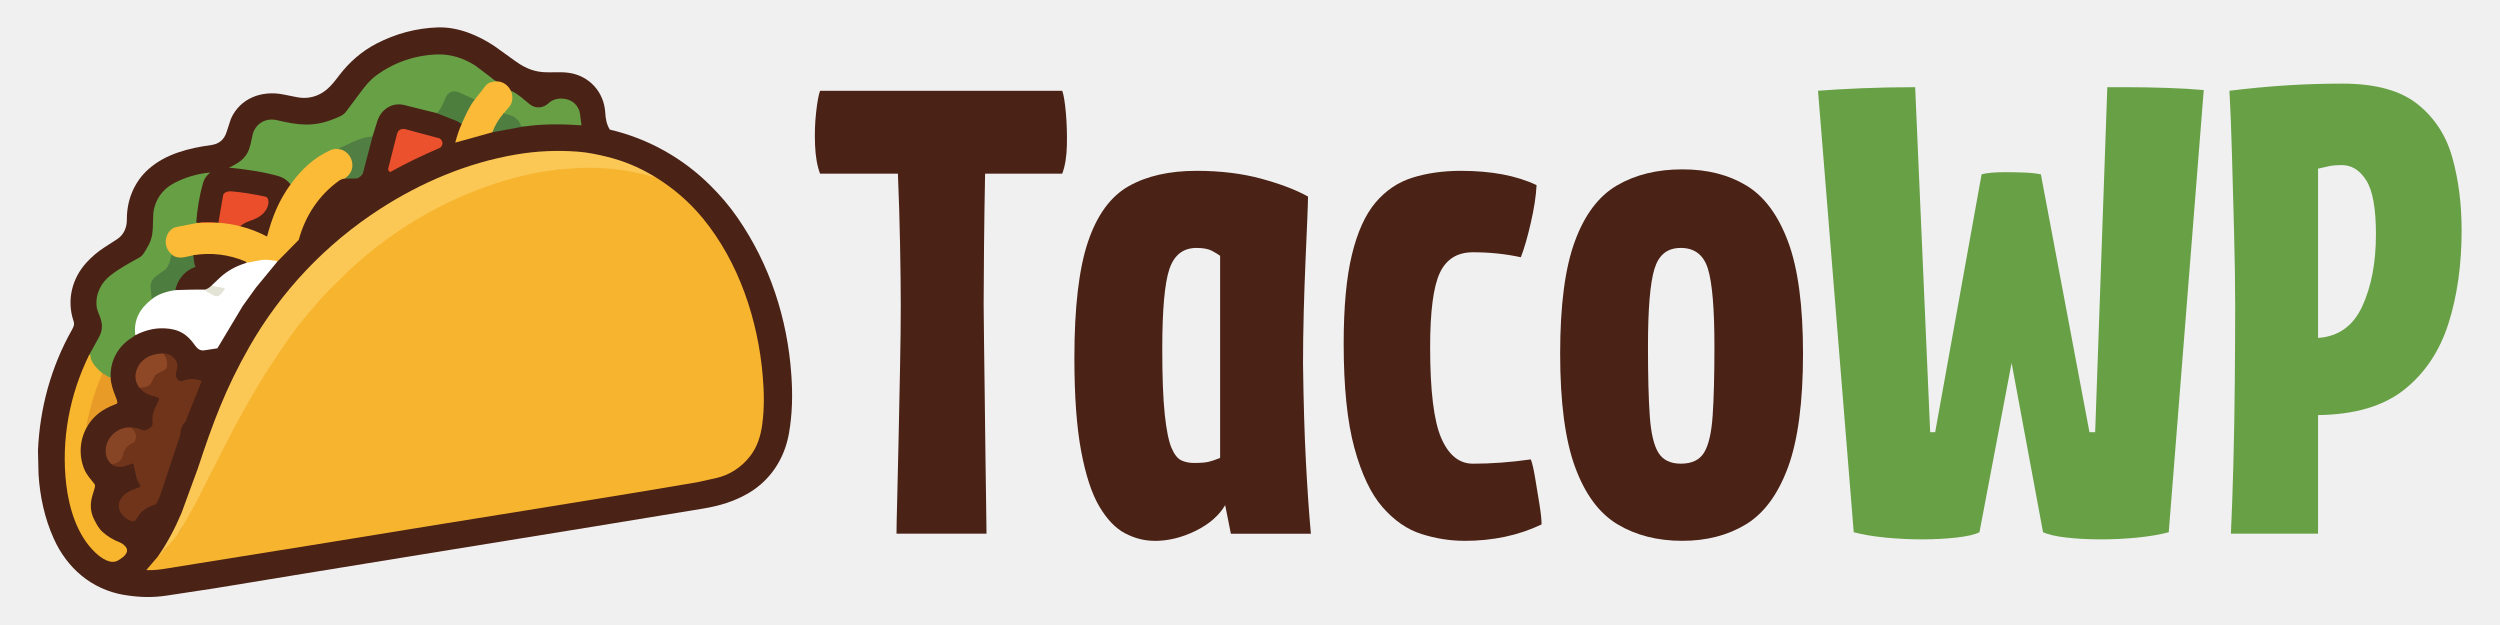
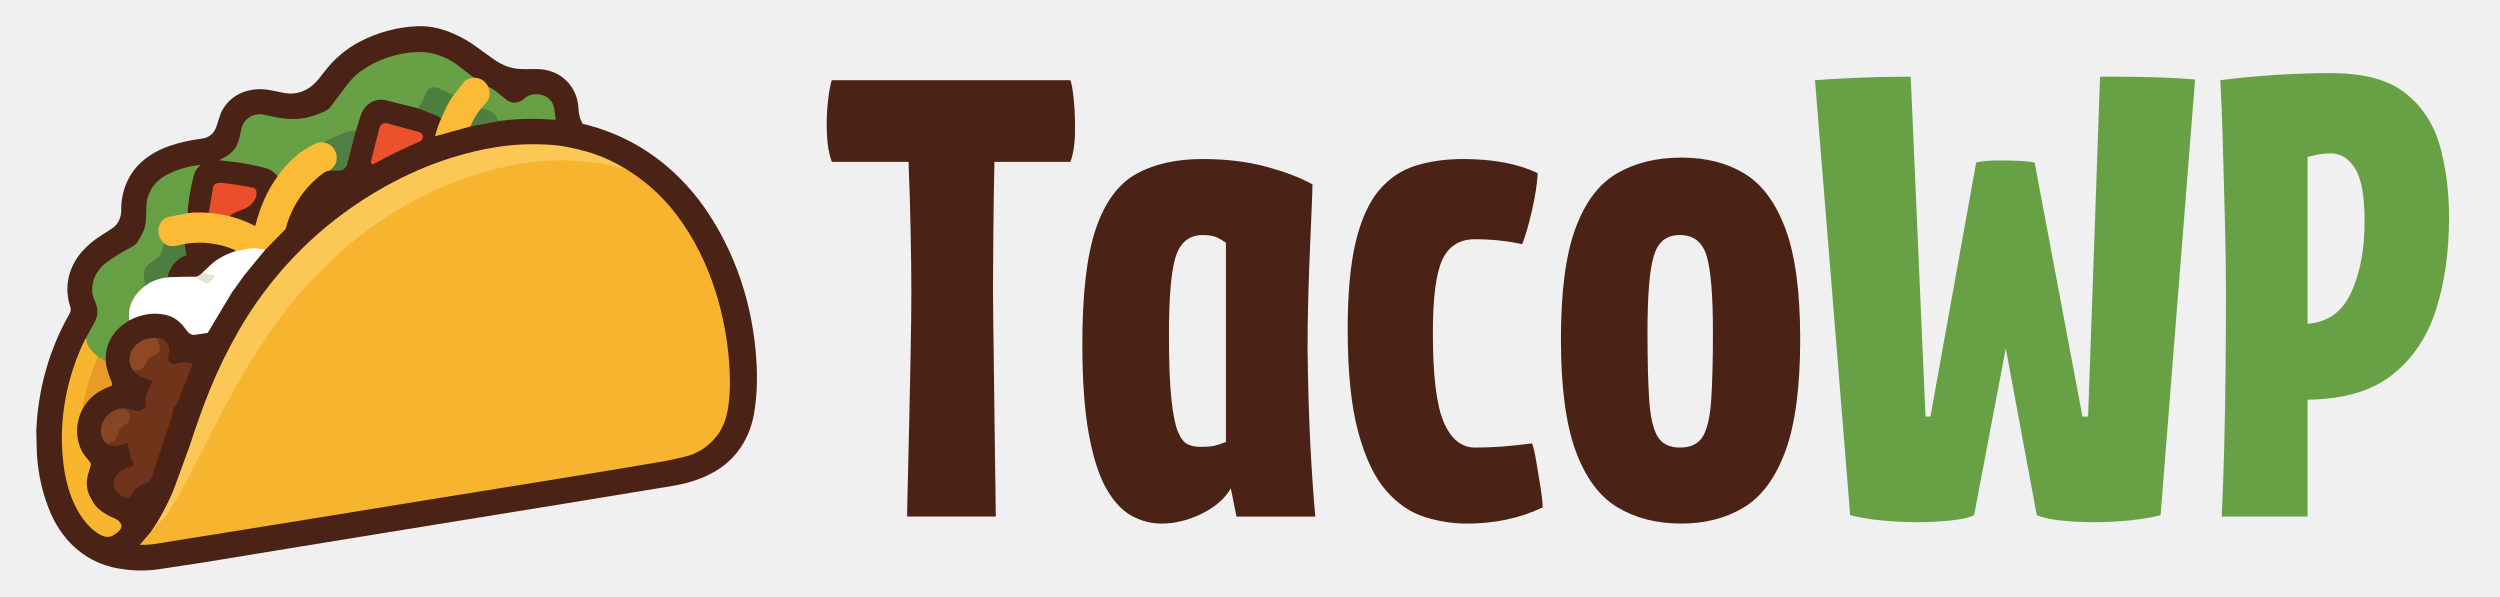
- <svg xmlns="http://www.w3.org/2000/svg" id="Layer_1" version="1.1" viewBox="0 0 951.38 237.63">
-   <g>
-     <path d="M47.09,226.38c-12.31-2.13-21.63-10.26-26.63-21.41-3.47-7.73-5.25-15.94-5.79-24.39l-.22-9.08c.68-16.15,4.97-31.87,12.89-45.92.69-1.23,1.09-2.07.63-3.46-2.62-7.82-.6-16.12,4.91-22.17,2.07-2.27,4.25-4.12,6.84-5.8l4.86-3.14c2.52-1.63,3.72-4.4,3.7-7.47-.05-7.36,2.76-14.33,8.27-19.21,6.53-5.78,15.34-7.97,23.88-9.14,2.83-.39,4.83-1.99,5.75-4.78l1.73-5.28c3.52-7.8,11.7-10.81,19.93-9.18l5.27,1.05c4.11.82,8.14-.3,11.33-3.02,1.82-1.56,3.18-3.38,4.65-5.31,3.87-5.05,8.49-9.12,14.19-12.08,7.26-3.76,15.17-5.91,23.39-6.16,7.61-.22,15.11,2.91,21.37,7.03l8.21,5.9c8.48,6.09,13.36,3.42,20.16,4.35,7.85,1.08,13.5,7.34,13.93,15.26.12,2.26.52,4.38,1.72,6.35,14.57,3.4,27.81,10.83,38.37,21.37,3.83,3.82,7.15,7.69,10.24,12.16,12.28,17.76,19.02,38.41,20.49,59.97.51,7.49.37,14.66-.9,21.98-1.68,9.73-7.08,18.06-15.68,23.02-5.2,3-10.89,4.71-16.9,5.7l-42.18,6.93-71.49,11.6-38.46,6.27-33.82,5.55-18.35,2.79c-5.47.83-10.74.66-16.29-.29Z" fill="#4a2216" />
-     <g>
-       <path d="M189.08,30.97l-.31.49c-1.34.03-2.76.39-3.62,1.48l-3.88,4.96-.6-.03-.4.35-6.34-2.85c-1.39-.38-2.72,0-3.53,1.22-.85,2.41-2.04,4.58-3.56,6.49l-.72-.05-12.27-3.05c-4.63-1.15-8.83,1.6-10.26,6.15l-1.83,5.84c-.79.53-1.77.84-2.93.91-3.31,1.11-6.5,2.41-9.56,3.91-.4.39-1.03.52-1.9.38-6.44,2-11.75,7.1-15.79,12.43l-1.02.57c-1.12-1.48-2.7-2.61-4.65-3.16-6.1-1.72-12.29-2.56-18.78-3.21,4.51-2.13,7.11-3.98,8.24-9.04l.93-4.16c1.38-3.87,5.06-5.81,9.09-4.87,7.94,1.86,13.84,2.74,21.77-.51,1.59-.65,3.4-1.23,4.43-2.61l5.93-7.92c1.7-2.27,3.39-4.31,5.7-6.01,6.77-4.97,14.8-7.71,23.27-7.97,5.18-.16,10.03,1.5,14.34,4.21l5.83,4.4c.83.63,1.48,1.37,2.43,1.64Z" fill="#68a046" />
-       <path d="M129.26,56.8c.84-.81,2.53.47,3.25,1.16,2.98,2.83,2.96,8.68-1.35,10-.85.09-1.61.39-2.42,1.01-7.51,5.48-12.63,13.31-15.05,22.31l-8.2,8.33-.52.15c-3.59-.57-7.19-.34-10.8.67l-.43-.41c-6.04-2.26-12.46-3.56-19-2.57l-1.17-.31c.01.19.02.47-.1.52-1.39.51-6.87,1.47-7.74.08-.11-.18-.08-.41-.04-.62-1.13.21-2.08-1.36-2.53-2.36-1.54-3.41-.03-7.45,3.51-8.76.66-.24,7.44-1.73,7.8-1.54.08.36.3.4.6.38l1.17-.09c1.85-.2,3.79-.18,5.65-.03l1.23.03c.22-.11.44-.21.67-.27s.44-.12.66-.1c2.26.16,5.1.44,6.91,1.7,3.48.88,6.82,2.13,10.27,3.93,1.98-7.54,4.48-13.66,8.93-19.82,4.07-5.64,8.8-10.17,15.3-13.1,1.13-.51,2.37-.48,3.41-.28Z" fill="#fbbb37" />
-       <path d="M75.07,84.83l-7.89,1.54c-2.28.44-3.72,2.62-4.03,4.64-.38,2.53.63,4.62,2.54,6.11-.29,2.16-1.06,4.06-2.31,5.68-2.04,1.2-3.75,2.66-5.13,4.38-.55,1.91-.57,3.94-.08,6.09l-.39.55-.25.82c-3.76,2.97-6.17,7.29-5.66,12.17l-.41.77-1.25.91c-5.34,3.25-8.36,8.95-8.11,15.11-.1.19-.23.41-.43.46-.31.06-3.04-1.37-2.61-2.02l-.5.25c-2.26-1.76-4.57-4.25-4.62-7.22l3.7-6.71c2.88-5.22-.49-8.52-.86-11.65-.55-4.68,1.59-9.09,5.29-11.94,3.47-2.67,7.16-4.68,10.99-6.78,1.45-.8,2.15-2.47,2.97-3.8,1.38-2.24,2.01-4.59,2.11-7.24l.21-5.8c.52-4.97,3.4-9.09,7.78-11.4s9.01-3.69,13.88-4.09c-1.45,1.16-2.24,2.3-2.71,3.9-1.44,4.97-2.24,10.02-2.63,15.16.14.06.28.07.41.12Z" fill="#679f45" />
-       <path d="M42.47,176.68l.27-.54c2.47-.42,3.61-2.05,3.97-4.44.73-1.75,2.09-3.03,3.89-3.63,1.5-2,.26-5.36-2.49-4.8l-.31-.49c1.33-.58,4.35,0,6.07.75,1.17.51,1.95.14,2.92-.53.8-.55,1.41-1.02,1.26-2.18-.21-1.67,0-3.34.69-4.86l1.7-3.68c.88-1.92-4.05-.55-7.37-4.77l.31-.5c3.07.11,3.96-1.53,5.06-4.08.99-1.06,2.22-1.87,3.69-2.43,1.81-1.29.93-3.81-.14-5.39l.14-.6c1.85-.04,3.4.81,4.58,2.36,1.93,2.52-.51,4.63.5,6.93.47,1.05,1.37,1.43,2.35,1.09,2.3-.8,4.81-.91,7.21.07l-6.2,15.49c-1.27,1.39-1.94,2.93-1.93,4.87l-7.42,22.48c-.51,1.53-1.06,2.85-1.95,4.19-1.95.39-3.61,1.36-5.16,2.62-1.13.92-1.67,2.32-2.61,3.47s-6.01-1.23-6.3-5.42c-.12-1.83,1.11-3.66,2.47-4.72,2.57-1.99,5.54-2.12,5.74-2.95.14-.55-1.1-1.54-1.48-3.22l-1.21-5.43-3.17,1.02c-1.76.57-3.71.45-5.08-.67Z" fill="#70341a" />
-       <path d="M105.5,99.61l-8.13,9.89-5,6.94-9.64,16.11-5.01.77c-1.52.23-2.64-.63-3.46-1.81-3.09-4.42-6.23-6.35-11.84-6.57-3.88-.15-7.61.91-10.93,2.64-.75-5.89,1.79-10.25,6.32-13.76l.3-.82c1.76-1.68,5.73-2.53,8.1-2.99l.78.38c.02-.19.07-.48.2-.49,2.59-.29,7.57-.42,10.15-.19l.35.48.89.05c.86.59,3.02,2.07,3.99,2.02.79-.04,2.48-2.08,2.34-2.18-1.43-.25-2.83-.56-4.22-.93l-.05-.58c-.09-.17-.23-.43-.13-.54,2.88-3.26,8.1-7.12,12.31-8.2.14-.04.3-.02.46.02.17.03.34.1.51.18l5.11-.97c1.66-.32,3.18-.23,4.89.06.6.1,1.33-.1,1.75.5Z" fill="#fff" />
-       <path d="M39.05,142.03l-.05.9c-2.43,6.52-4.43,13.08-5.98,19.68-2.72,4.85-3.11,10.87-.88,16.1.91,2.12,2.41,3.7,3.8,5.45,1.26,1.58-3.67,6.84.03,13.81.86,1.63,1.68,3.23,3.07,4.46,1.97,1.76,4.03,2.99,6.55,3.98,1.23.48,3.06,1.96,2.74,3.4-.34,1.58-2.17,2.74-3.42,3.47-2.74,1.61-6.25-.74-8.64-3-6.79-6.4-9.97-16.61-11.06-25.91-1.99-16.97,1.24-34.12,8.72-49.32.11-.02.31-.04.38.03.08.07.12.28.12.47.05,2.25,2.95,5.41,4.62,6.47Z" fill="#f8b62e" />
-       <path d="M189.08,30.97c2.28.02,4.29,1.43,5.31,3.54,1.4.91,1.25,3.26.77,4.7-.44,1.31-2.18,3.69-3.52,3.97l-.12.91c-1.39,1.72-2.56,3.61-3.38,5.66l-.73.58-14.16,3.94c.69-2.65,1.47-4.96,2.48-7.19l-.1-.96c.58-1.53,3.41-7.61,4.53-8.09.16-.07.34-.11.51-.14l4.1-5.24c1.05-1.35,2.81-1.68,4.31-1.67Z" fill="#fbbb38" />
-       <path d="M199.3,48.15c-.57.09-1.06.05-1.48-.14-.79-2.62-3.33-3.82-5.85-4.28l-.34-.55,2.18-2.54c1.41-1.65,1.48-4.26.58-6.13,1.61.66,2.99,1.71,4.38,2.85l2.8,2.29c2.19,1.78,5.12,1.57,7.15-.35,1.53-1.44,3.52-1.92,5.61-1.75,3.32.26,5.97,2.52,6.4,5.83l.56,4.31c-7.59-.54-14.8-.56-21.99.46Z" fill="#689f45" />
-       <path d="M91.36,86.08c-2.7-.68-5.46-1.13-8.24-1.33l1.77-10.36c.2-1.22,1.86-1.67,3.06-1.58,4.47.35,8.73,1.11,13.07,2.02,1.49.31,1.77,3.57-.6,6.13-2.89,3.11-5.94,2.55-9.05,5.12Z" fill="#ea4e2b" />
-       <path d="M167.22,56.34c-6.46,2.78-12.61,5.72-18.73,9.13-.57-.22-.9-.81-.75-1.37l3.35-13.14c.39-1.53,1.73-2.2,3.27-1.78l12.81,3.47c.71.19,1.15,1.14,1.22,1.65.08.62-.27,1.66-1.15,2.04Z" fill="#eb512d" />
-       <path d="M42.1,143.59c.2,4.97,3.16,9.01,2.46,9.93-.42.56-7.51,1.88-11.54,9.08-.17-1.24.22-2.41.5-3.71,1.28-5.88,3.09-11.47,5.53-16.87l2.16,1.37c.26.17.6.2.89.2Z" fill="#e89b26" />
-       <path d="M141.76,51.98l-3.6,13.79c-.24.93-1.71,2.15-2.59,2.16l-4.41.02c1.57-1.05,2.71-2.65,2.91-4.31.38-3.17-1.67-6.25-4.81-6.84l-.19-.39,2.19-1.01c3.3-1.52,6.64-3.28,10.49-3.42Z" fill="#517e42" />
-       <path d="M180.67,37.88c-2.14,2.74-3.51,6.02-4.95,9.2-.67-.13-1.11-.7-1.75-.95l-7.85-3.08c1.5-1.02,2.62-3.81,3.47-5.93.77-1.94,2.57-2.81,4.66-2.15l6.42,2.91Z" fill="#4d7e3e" />
-       <path d="M62.12,134.51c1.2,1.43,1.8,3.38,1.32,5.27-.38,1.47-3.84,1.95-4.6,3.41l-1.49,2.87c-1.06,1.25-2.74,1.4-4.29,1.47-1.17-1.48-1.78-3.37-1.41-5.44.57-3.28,2.91-5.8,6.03-6.87,1.52-.52,2.96-.67,4.44-.7Z" fill="#8e4826" />
-       <path d="M47.8,162.78l1.94.03c2.11,1.12,2.66,3.9,1.14,5.65-2.29.83-3.8,2.55-4.1,4.94-.56,1.98-2.37,3.01-4.31,3.29-1.69-1.39-2.46-3.57-2.22-5.93.41-4.06,3.65-7.34,7.56-7.98Z" fill="#884525" />
-       <path d="M199.3,48.15l-11.9,2.17c.93-2.67,2.45-5.06,4.24-7.14,2.99.47,5.9,1.82,6.66,4.83.43.11.71.09,1,.15Z" fill="#4e7e40" />
-       <path d="M81.89,84.72l-5.65.03c.08-.13.24-.24.49-.24h4.65c.24.02.41.1.51.21Z" fill="#ea4e2b" />
-       <path d="M93.75,100.02c-3.62,1.15-7.17,2.91-10,5.58l-3.14,2.97.12.55c-1,1.16-2.03,1.51-3.07,1.07l-5.04.04-5.66.16-.56-.02c.33-4.07,3.63-7.58,7.33-9.14l-.35-1.49c-.34-1.1-.28-1.97.19-2.61,6.62-1.13,13.51-.31,19.78,2.35.31.13.4.33.39.53Z" fill="#492316" />
-       <path d="M65.69,97.12c1.31,1.02,3.17,1.05,4.87.68l3.02-.66c.16,1.46.2,2.87.79,4.44-3.62,1.24-6.14,3.96-7.3,7.53-.15.46-.45.86-.11,1.28-3.3.42-6.54,1.38-9.18,3.43l-.47-4c-.18-2.03.65-3.72,2.23-4.85l3.51-2.53c1.73-1.76,1.78-4.88,2.2-5.23.09-.07.28-.08.43-.09Z" fill="#4e7e3f" />
-       <path d="M77.67,110.19c1.13,0,2.15-.86,2.95-1.62,1.25.78,3.27.46,5.03,1.27-.67.98-1.34,2-2.28,2.64-.89.61-1.94.03-2.75-.43l-2.05-1.14c-.34-.19-.46-.66-.89-.72Z" fill="#e3e4d5" />
-       <g>
-         <path d="M248.94,67.1c7.01,4.26,13.28,9.57,18.56,16.01,13.69,16.72,20.94,38.57,22.76,59.94.53,6.27.65,12.26-.18,18.43-.59,4.37-1.84,8.48-4.53,12-3.23,4.22-7.8,7.28-12.94,8.42l-7.19,1.6-22.88,3.85-43.04,7-33.73,5.44-47.23,7.68-43.51,6.99-11.14,1.8c-2.71.44-5.24.85-8.22.69l4.4-5.16,1.93-2.4h.35c2.16-2.67,4.32-5.32,6.49-7.95-.67-.31-.48-.67.23-.45.7-2.45,1.97-4.63,3.48-6.74,4.73-8.49,9.13-17.42,13.4-26.46,7.13-13.43,14.6-26.72,23.43-39.1,4.44-6.23,9.62-12.5,14.66-17.8,6.58-6.92,14.32-13.98,22.39-19.91,12.51-9.2,26.02-16.2,40.74-21.12,1.52-.51,3.17-1.06,4.69-1.5,6.35-1.83,13.6-3.28,20.15-4.15.32-.04.66.06,1.01.21,0-.19.05-.48.18-.5,11.27-1.59,24.72-.39,35.76,3.17Z" fill="#f7b42f" />
-         <path d="M230.93,59.64c-3.72-.89-7.16-1.64-11.02-1.93-7.94-.59-15.67-.26-23.57,1.09-18.43,3.14-36.02,10.58-51.71,20.71-20.59,13.29-37.62,31.21-49.77,52.52-9.07,15.9-13.86,28.91-19.53,46.1l-6.26,17.09c-2.5,5.91-5.43,11.42-9.01,16.62.71-.83,1.61-1.46,2.28-2.4,2.44-2.42,4.66-5.07,6.49-7.96-.09-.25.15-.36.23-.45l5.55-9.76,9.63-19.05c6.11-12.09,12.57-23.8,20.03-35.12,4.16-6.31,8.34-12.41,13.26-18.08l4.65-5.35,2.21-2.41,8.18-8.11c14.07-13.13,30.23-23.51,48.22-30.54,10.43-4.08,21.2-6.99,32.23-8.15l7.42-.56c9.46-.32,18.71.66,27.77,3.3.32.09.56.01.75-.07-5.59-3.4-11.53-5.91-18.01-7.47Z" fill="#fbc755" />
-       </g>
-     </g>
-   </g>
-   <g>
-     <path d="M341.17,203.09c0-2.17.09-6.61.27-13.32.18-6.7.36-14.54.54-23.51.18-8.97.36-17.9.54-26.78.18-8.88.27-16.58.27-23.11s-.09-14.14-.27-23.38c-.18-9.24-.45-18.21-.82-26.91h-29.63c-1.09-2.9-1.72-6.52-1.9-10.87-.18-4.35-.04-8.52.41-12.5.45-3.98.95-6.7,1.5-8.16h92.16c.54,1.45.99,4.17,1.36,8.16.36,3.99.5,8.16.41,12.5-.09,4.35-.68,7.98-1.77,10.87h-29.36c-.18,9.06-.32,18.31-.41,27.73-.09,9.43-.14,16.77-.14,22.02,0,3.08.04,7.75.14,14,.09,6.25.18,13.18.27,20.8.09,7.61.18,15.09.27,22.43.09,7.34.18,13.73.27,19.17.09,5.44.14,9.06.14,10.87h-34.25Z" fill="#4a2216" />
-     <path d="M439.31,205.81c-3.81,0-7.52-.95-11.15-2.85-3.63-1.9-6.89-5.3-9.79-10.19-2.9-4.89-5.21-11.92-6.93-21.07-1.72-9.15-2.58-20.97-2.58-35.48,0-19.21,1.72-33.93,5.17-44.17,3.44-10.24,8.61-17.3,15.5-21.2,6.89-3.9,15.5-5.84,25.83-5.84,9.06,0,17.26,1,24.6,2.99,7.34,2,13.27,4.26,17.81,6.8,0,1.27-.09,4.08-.27,8.43-.18,4.35-.41,9.65-.68,15.9-.27,6.25-.5,12.78-.68,19.57-.18,6.8-.27,13.37-.27,19.71.18,14.32.54,26.69,1.09,37.11.54,10.42,1.18,19.62,1.9,27.59h-30.45l-2.17-10.87c-2.36,3.99-6.12,7.25-11.28,9.79-5.17,2.54-10.38,3.81-15.63,3.81ZM454.26,176.18c2.54,0,4.39-.14,5.57-.41,1.18-.27,2.67-.77,4.49-1.5v-76.93c-.73-.54-1.77-1.18-3.13-1.9-1.36-.72-3.31-1.09-5.84-1.09-5.08,0-8.52,2.68-10.33,8.02-1.81,5.35-2.72,15.54-2.72,30.58,0,10.51.31,18.76.95,24.74.63,5.98,1.5,10.24,2.58,12.78,1.09,2.54,2.35,4.12,3.81,4.76,1.45.64,2.99.95,4.62.95Z" fill="#4a2216" />
-     <path d="M557.29,205.81c-5.44,0-10.87-.86-16.31-2.58-5.44-1.72-10.38-5.12-14.82-10.19-4.44-5.07-8.02-12.59-10.74-22.56-2.72-9.96-4.08-23.2-4.08-39.69,0-13.95,1.04-25.24,3.13-33.84,2.08-8.61,5.07-15.22,8.97-19.85,3.9-4.62,8.61-7.79,14.14-9.51,5.53-1.72,11.64-2.58,18.35-2.58,11.6,0,21.2,1.81,28.81,5.44-.18,3.99-.91,8.75-2.17,14.27-1.27,5.53-2.54,9.92-3.81,13.18-5.8-1.27-11.87-1.9-18.21-1.9-5.98,0-10.19,2.63-12.64,7.88-2.45,5.26-3.67,14.68-3.67,28.27,0,16.49,1.4,28,4.21,34.52,2.81,6.52,6.84,9.79,12.1,9.79,6.89,0,14.23-.54,22.02-1.63.54,1.45,1.09,3.81,1.63,7.07.54,3.26,1.09,6.57,1.63,9.92.54,3.36.82,5.94.82,7.75-8.7,4.17-18.49,6.25-29.36,6.25Z" fill="#4a2216" />
-     <path d="M640.2,205.81c-9.42,0-17.63-2.09-24.6-6.25-6.98-4.17-12.37-11.42-16.17-21.75-3.81-10.33-5.71-24.74-5.71-43.22s1.86-32.53,5.57-42.68c3.71-10.15,9.06-17.26,16.04-21.34,6.97-4.08,15.27-6.12,24.87-6.12s17.53,2.04,24.33,6.12c6.8,4.08,12.1,11.19,15.9,21.34,3.81,10.15,5.71,24.38,5.71,42.68s-1.9,32.89-5.71,43.22c-3.81,10.33-9.15,17.58-16.04,21.75-6.89,4.17-14.95,6.25-24.2,6.25ZM639.66,176.45c4.17,0,7.11-1.4,8.83-4.21,1.72-2.81,2.81-7.48,3.26-14,.45-6.52.68-15.31.68-26.37,0-14.31-.82-24.15-2.45-29.5-1.63-5.34-5.08-8.02-10.33-8.02s-8.43,2.68-10.06,8.02c-1.63,5.35-2.45,15.18-2.45,29.5,0,11.06.22,19.85.68,26.37.45,6.52,1.54,11.19,3.26,14,1.72,2.81,4.57,4.21,8.56,4.21Z" fill="#4a2216" />
-     <path d="M731.27,205.26c-4.53,0-9.11-.23-13.73-.68-4.62-.45-8.66-1.13-12.1-2.04l-13.59-168c4.53-.36,10.01-.68,16.45-.95,6.43-.27,13.27-.41,20.52-.41l5.71,131.3h1.9l17.67-98.14c1.99-.54,4.98-.82,8.97-.82,2.35,0,4.76.05,7.2.14,2.45.09,4.57.32,6.39.68l18.49,98.14h2.17l4.62-131.3h6.8c5.25,0,10.56.09,15.9.27,5.34.18,10.01.45,14,.82l-13.32,168.27c-3.45.91-7.43,1.58-11.96,2.04-4.53.45-9.15.68-13.86.68s-9.06-.23-13.05-.68c-3.99-.45-6.98-1.13-8.97-2.04l-11.96-64.43-12.23,64.43c-1.81.91-4.76,1.58-8.83,2.04-4.08.45-8.47.68-13.18.68Z" fill="#68a046" />
-     <path d="M936.78,87.55c0,13.23-1.68,25.1-5.03,35.61-3.36,10.51-8.97,18.89-16.85,25.15-7.88,6.25-18.8,9.47-32.76,9.65v45.13h-33.17c.36-7.61.68-16.54.95-26.78.27-10.24.45-20.66.54-31.26.09-10.6.14-20.16.14-28.68s-.14-17.4-.41-27.73c-.27-10.33-.54-20.34-.82-30.04-.27-9.69-.59-17.71-.95-24.06,7.25-.9,14.41-1.58,21.48-2.04,7.07-.45,14.22-.68,21.48-.68,12.5,0,22.02,2.58,28.54,7.75s10.96,11.96,13.32,20.39c2.35,8.43,3.53,17.63,3.53,27.59ZM882.14,64.17v64.43c7.79-.54,13.41-4.58,16.86-12.1,3.44-7.52,5.17-16.62,5.17-27.32,0-9.79-1.22-16.62-3.67-20.52-2.45-3.9-5.57-5.84-9.38-5.84-1.81,0-3.4.14-4.76.41-1.36.27-2.76.59-4.21.95Z" fill="#68a046" />
-   </g>
+ <svg xmlns="http://www.w3.org/2000/svg" viewBox="0 0 995.56 237.63">
+   <path d="M47.09 226.38c-12.31-2.13-21.63-10.26-26.63-21.41-3.47-7.73-5.25-15.94-5.79-24.39l-.22-9.08c.68-16.15 4.97-31.87 12.89-45.92.69-1.23 1.09-2.07.63-3.46-2.62-7.82-.6-16.12 4.91-22.17 2.07-2.27 4.25-4.12 6.84-5.8l4.86-3.14c2.52-1.63 3.72-4.4 3.7-7.47-.05-7.36 2.76-14.33 8.27-19.21 6.53-5.78 15.34-7.97 23.88-9.14 2.83-.39 4.83-1.99 5.75-4.78l1.73-5.28c3.52-7.8 11.7-10.81 19.93-9.18l5.27 1.05c4.11.82 8.14-.3 11.33-3.02 1.82-1.56 3.18-3.38 4.65-5.31 3.87-5.05 8.49-9.12 14.19-12.08 7.26-3.76 15.17-5.91 23.39-6.16 7.61-.22 15.11 2.91 21.37 7.03l8.21 5.9c8.48 6.09 13.36 3.42 20.16 4.35 7.85 1.08 13.5 7.34 13.93 15.26.12 2.26.52 4.38 1.72 6.35 14.57 3.4 27.81 10.83 38.37 21.37 3.83 3.82 7.15 7.69 10.24 12.16 12.28 17.76 19.02 38.41 20.49 59.97.51 7.49.37 14.66-.9 21.98-1.68 9.73-7.08 18.06-15.68 23.02-5.2 3-10.89 4.71-16.9 5.7l-42.18 6.93-71.49 11.6-38.46 6.27-33.82 5.55-18.35 2.79c-5.47.83-10.74.66-16.29-.29Z" fill="#4a2216" />
+   <path d="m189.08 30.97-.31.49c-1.34.03-2.76.39-3.62 1.48l-3.88 4.96-.6-.03-.4.35-6.34-2.85c-1.39-.38-2.72 0-3.53 1.22-.85 2.41-2.04 4.58-3.56 6.49l-.72-.05-12.27-3.05c-4.63-1.15-8.83 1.6-10.26 6.15l-1.83 5.84c-.79.53-1.77.84-2.93.91-3.31 1.11-6.5 2.41-9.56 3.91-.4.39-1.03.52-1.9.38-6.44 2-11.75 7.1-15.79 12.43l-1.02.57a8.75 8.75 0 0 0-4.65-3.16c-6.1-1.72-12.29-2.56-18.78-3.21 4.51-2.13 7.11-3.98 8.24-9.04l.93-4.16c1.38-3.87 5.06-5.81 9.09-4.87 7.94 1.86 13.84 2.74 21.77-.51 1.59-.65 3.4-1.23 4.43-2.61l5.93-7.92c1.7-2.27 3.39-4.31 5.7-6.01 6.77-4.97 14.8-7.71 23.27-7.97 5.18-.16 10.03 1.5 14.34 4.21l5.83 4.4c.83.63 1.48 1.37 2.43 1.64Z" fill="#68a046" />
+   <path d="M129.26 56.8c.84-.81 2.53.47 3.25 1.16 2.98 2.83 2.96 8.68-1.35 10-.85.09-1.61.39-2.42 1.01-7.51 5.48-12.63 13.31-15.05 22.31l-8.2 8.33-.52.15c-3.59-.57-7.19-.34-10.8.67l-.43-.41c-6.04-2.26-12.46-3.56-19-2.57l-1.17-.31c.01.19.02.47-.1.52-1.39.51-6.87 1.47-7.74.08-.11-.18-.08-.41-.04-.62-1.13.21-2.08-1.36-2.53-2.36-1.54-3.41-.03-7.45 3.51-8.76.66-.24 7.44-1.73 7.8-1.54.08.36.3.4.6.38l1.17-.09c1.85-.2 3.79-.18 5.65-.03l1.23.03c.22-.11.44-.21.67-.27s.44-.12.66-.1c2.26.16 5.1.44 6.91 1.7 3.48.88 6.82 2.13 10.27 3.93 1.98-7.54 4.48-13.66 8.93-19.82 4.07-5.64 8.8-10.17 15.3-13.1 1.13-.51 2.37-.48 3.41-.28Z" fill="#fbbb37" />
+   <path d="m75.07 84.83-7.89 1.54c-2.28.44-3.72 2.62-4.03 4.64-.38 2.53.63 4.62 2.54 6.11-.29 2.16-1.06 4.06-2.31 5.68q-3.06 1.8-5.13 4.38c-.55 1.91-.57 3.94-.08 6.09l-.39.55-.25.82c-3.76 2.97-6.17 7.29-5.66 12.17l-.41.77-1.25.91c-5.34 3.25-8.36 8.95-8.11 15.11-.1.19-.23.41-.43.46-.31.06-3.04-1.37-2.61-2.02l-.5.25c-2.26-1.76-4.57-4.25-4.62-7.22l3.7-6.71c2.88-5.22-.49-8.52-.86-11.65-.55-4.68 1.59-9.09 5.29-11.94 3.47-2.67 7.16-4.68 10.99-6.78 1.45-.8 2.15-2.47 2.97-3.8 1.38-2.24 2.01-4.59 2.11-7.24l.21-5.8c.52-4.97 3.4-9.09 7.78-11.4s9.01-3.69 13.88-4.09c-1.45 1.16-2.24 2.3-2.71 3.9-1.44 4.97-2.24 10.02-2.63 15.16.14.06.28.07.41.12Z" fill="#679f45" />
+   <path d="m42.47 176.68.27-.54c2.47-.42 3.61-2.05 3.97-4.44.73-1.75 2.09-3.03 3.89-3.63 1.5-2 .26-5.36-2.49-4.8l-.31-.49c1.33-.58 4.35 0 6.07.75 1.17.51 1.95.14 2.92-.53.8-.55 1.41-1.02 1.26-2.18-.21-1.67 0-3.34.69-4.86l1.7-3.68c.88-1.92-4.05-.55-7.37-4.77l.31-.5c3.07.11 3.96-1.53 5.06-4.08q1.485-1.59 3.69-2.43c1.81-1.29.93-3.81-.14-5.39l.14-.6c1.85-.04 3.4.81 4.58 2.36 1.93 2.52-.51 4.63.5 6.93.47 1.05 1.37 1.43 2.35 1.09 2.3-.8 4.81-.91 7.21.07l-6.2 15.49c-1.27 1.39-1.94 2.93-1.93 4.87l-7.42 22.48c-.51 1.53-1.06 2.85-1.95 4.19-1.95.39-3.61 1.36-5.16 2.62-1.13.92-1.67 2.32-2.61 3.47s-6.01-1.23-6.3-5.42c-.12-1.83 1.11-3.66 2.47-4.72 2.57-1.99 5.54-2.12 5.74-2.95.14-.55-1.1-1.54-1.48-3.22l-1.21-5.43-3.17 1.02c-1.76.57-3.71.45-5.08-.67Z" fill="#70341a" />
+   <path d="m105.5 99.61-8.13 9.89-5 6.94-9.64 16.11-5.01.77c-1.52.23-2.64-.63-3.46-1.81-3.09-4.42-6.23-6.35-11.84-6.57-3.88-.15-7.61.91-10.93 2.64-.75-5.89 1.79-10.25 6.32-13.76l.3-.82c1.76-1.68 5.73-2.53 8.1-2.99l.78.38c.02-.19.07-.48.2-.49 2.59-.29 7.57-.42 10.15-.19l.35.48.89.05c.86.59 3.02 2.07 3.99 2.02.79-.04 2.48-2.08 2.34-2.18-1.43-.25-2.83-.56-4.22-.93l-.05-.58c-.09-.17-.23-.43-.13-.54 2.88-3.26 8.1-7.12 12.31-8.2.14-.04.3-.02.46.02.17.03.34.1.51.18l5.11-.97c1.66-.32 3.18-.23 4.89.06.6.1 1.33-.1 1.75.5Z" fill="#fff" />
+   <path d="m39.05 142.03-.05.9c-2.43 6.52-4.43 13.08-5.98 19.68-2.72 4.85-3.11 10.87-.88 16.1.91 2.12 2.41 3.7 3.8 5.45 1.26 1.58-3.67 6.84.03 13.81.86 1.63 1.68 3.23 3.07 4.46 1.97 1.76 4.03 2.99 6.55 3.98 1.23.48 3.06 1.96 2.74 3.4-.34 1.58-2.17 2.74-3.42 3.47-2.74 1.61-6.25-.74-8.64-3-6.79-6.4-9.97-16.61-11.06-25.91-1.99-16.97 1.24-34.12 8.72-49.32.11-.02.31-.04.38.03.08.07.12.28.12.47.05 2.25 2.95 5.41 4.62 6.47Z" fill="#f8b62e" />
+   <path d="M189.08 30.97c2.28.02 4.29 1.43 5.31 3.54 1.4.91 1.25 3.26.77 4.7-.44 1.31-2.18 3.69-3.52 3.97l-.12.91c-1.39 1.72-2.56 3.61-3.38 5.66l-.73.58-14.16 3.94c.69-2.65 1.47-4.96 2.48-7.19l-.1-.96c.58-1.53 3.41-7.61 4.53-8.09.16-.07.34-.11.51-.14l4.1-5.24c1.05-1.35 2.81-1.68 4.31-1.67Z" fill="#fbbb38" />
+   <path d="M199.3 48.15c-.57.09-1.06.05-1.48-.14-.79-2.62-3.33-3.82-5.85-4.28l-.34-.55 2.18-2.54c1.41-1.65 1.48-4.26.58-6.13 1.61.66 2.99 1.71 4.38 2.85l2.8 2.29c2.19 1.78 5.12 1.57 7.15-.35 1.53-1.44 3.52-1.92 5.61-1.75 3.32.26 5.97 2.52 6.4 5.83l.56 4.31c-7.59-.54-14.8-.56-21.99.46" fill="#689f45" />
+   <path d="M91.36 86.08c-2.7-.68-5.46-1.13-8.24-1.33l1.77-10.36c.2-1.22 1.86-1.67 3.06-1.58 4.47.35 8.73 1.11 13.07 2.02 1.49.31 1.77 3.57-.6 6.13-2.89 3.11-5.94 2.55-9.05 5.12Z" fill="#ea4e2b" />
+   <path d="M167.22 56.34c-6.46 2.78-12.61 5.72-18.73 9.13-.57-.22-.9-.81-.75-1.37l3.35-13.14c.39-1.53 1.73-2.2 3.27-1.78l12.81 3.47c.71.19 1.15 1.14 1.22 1.65.08.62-.27 1.66-1.15 2.04Z" fill="#eb512d" />
+   <path d="M42.1 143.59c.2 4.97 3.16 9.01 2.46 9.93-.42.56-7.51 1.88-11.54 9.08-.17-1.24.22-2.41.5-3.71 1.28-5.88 3.09-11.47 5.53-16.87l2.16 1.37c.26.17.6.2.89.2" fill="#e89b26" />
+   <path d="m141.76 51.98-3.6 13.79c-.24.93-1.71 2.15-2.59 2.16l-4.41.02c1.57-1.05 2.71-2.65 2.91-4.31.38-3.17-1.67-6.25-4.81-6.84l-.19-.39 2.19-1.01c3.3-1.52 6.64-3.28 10.49-3.42Z" fill="#517e42" />
+   <path d="M180.67 37.88c-2.14 2.74-3.51 6.02-4.95 9.2-.67-.13-1.11-.7-1.75-.95l-7.85-3.08c1.5-1.02 2.62-3.81 3.47-5.93.77-1.94 2.57-2.81 4.66-2.15z" fill="#4d7e3e" />
+   <path d="M62.12 134.51c1.2 1.43 1.8 3.38 1.32 5.27-.38 1.47-3.84 1.95-4.6 3.41l-1.49 2.87c-1.06 1.25-2.74 1.4-4.29 1.47-1.17-1.48-1.78-3.37-1.41-5.44.57-3.28 2.91-5.8 6.03-6.87 1.52-.52 2.96-.67 4.44-.7Z" fill="#8e4826" />
+   <path d="m47.8 162.78 1.94.03c2.11 1.12 2.66 3.9 1.14 5.65-2.29.83-3.8 2.55-4.1 4.94-.56 1.98-2.37 3.01-4.31 3.29-1.69-1.39-2.46-3.57-2.22-5.93.41-4.06 3.65-7.34 7.56-7.98Z" fill="#884525" />
+   <path d="m199.3 48.15-11.9 2.17c.93-2.67 2.45-5.06 4.24-7.14 2.99.47 5.9 1.82 6.66 4.83.43.11.71.09 1 .15Z" fill="#4e7e40" />
+   <path d="m81.89 84.72-5.65.03c.08-.13.24-.24.49-.24h4.65c.24.02.41.1.51.21" fill="#ea4e2b" />
+   <path d="M93.75 100.02c-3.62 1.15-7.17 2.91-10 5.58l-3.14 2.97.12.55c-1 1.16-2.03 1.51-3.07 1.07l-5.04.04-5.66.16-.56-.02c.33-4.07 3.63-7.58 7.33-9.14l-.35-1.49c-.34-1.1-.28-1.97.19-2.61 6.62-1.13 13.51-.31 19.78 2.35.31.13.4.33.39.53Z" fill="#492316" />
+   <path d="M65.69 97.12c1.31 1.02 3.17 1.05 4.87.68l3.02-.66c.16 1.46.2 2.87.79 4.44-3.62 1.24-6.14 3.96-7.3 7.53-.15.46-.45.86-.11 1.28-3.3.42-6.54 1.38-9.18 3.43l-.47-4c-.18-2.03.65-3.72 2.23-4.85l3.51-2.53c1.73-1.76 1.78-4.88 2.2-5.23.09-.07.28-.08.43-.09Z" fill="#4e7e3f" />
+   <path d="M77.67 110.19c1.13 0 2.15-.86 2.95-1.62 1.25.78 3.27.46 5.03 1.27-.67.98-1.34 2-2.28 2.64-.89.61-1.94.03-2.75-.43l-2.05-1.14c-.34-.19-.46-.66-.89-.72Z" fill="#e3e4d5" />
+   <path d="M248.94 67.1c7.01 4.26 13.28 9.57 18.56 16.01 13.69 16.72 20.94 38.57 22.76 59.94.53 6.27.65 12.26-.18 18.43-.59 4.37-1.84 8.48-4.53 12-3.23 4.22-7.8 7.28-12.94 8.42l-7.19 1.6-22.88 3.85-43.04 7-33.73 5.44-47.23 7.68-43.51 6.99-11.14 1.8c-2.71.44-5.24.85-8.22.69l4.4-5.16 1.93-2.4h.35c2.16-2.67 4.32-5.32 6.49-7.95-.67-.31-.48-.67.23-.45.7-2.45 1.97-4.63 3.48-6.74 4.73-8.49 9.13-17.42 13.4-26.46 7.13-13.43 14.6-26.72 23.43-39.1 4.44-6.23 9.62-12.5 14.66-17.8 6.58-6.92 14.32-13.98 22.39-19.91 12.51-9.2 26.02-16.2 40.74-21.12 1.52-.51 3.17-1.06 4.69-1.5 6.35-1.83 13.6-3.28 20.15-4.15.32-.04.66.06 1.01.21 0-.19.05-.48.18-.5 11.27-1.59 24.72-.39 35.76 3.17Z" fill="#f7b42f" />
+   <path d="M230.93 59.64c-3.72-.89-7.16-1.64-11.02-1.93-7.94-.59-15.67-.26-23.57 1.09-18.43 3.14-36.02 10.58-51.71 20.71-20.59 13.29-37.62 31.21-49.77 52.52-9.07 15.9-13.86 28.91-19.53 46.1l-6.26 17.09c-2.5 5.91-5.43 11.42-9.01 16.62.71-.83 1.61-1.46 2.28-2.4 2.44-2.42 4.66-5.07 6.49-7.96-.09-.25.15-.36.23-.45l5.55-9.76 9.63-19.05c6.11-12.09 12.57-23.8 20.03-35.12 4.16-6.31 8.34-12.41 13.26-18.08l4.65-5.35 2.21-2.41 8.18-8.11c14.07-13.13 30.23-23.51 48.22-30.54 10.43-4.08 21.2-6.99 32.23-8.15l7.42-.56c9.46-.32 18.71.66 27.77 3.3.32.09.56.01.75-.07-5.59-3.4-11.53-5.91-18.01-7.47Z" fill="#fbc755" />
+   <path d="M361.24 205.7c0-2.24.09-6.82.28-13.73.18-6.91.37-14.99.56-24.24.18-9.25.37-18.45.56-27.61.18-9.15.28-17.1.28-23.82s-.1-14.57-.28-24.1q-.285-14.295-.84-27.75h-30.55c-1.12-2.99-1.77-6.73-1.96-11.21-.18-4.48-.04-8.78.42-12.89.47-4.11.98-6.91 1.54-8.41h95.01c.56 1.5 1.02 4.3 1.4 8.41.37 4.11.51 8.41.42 12.89-.1 4.48-.7 8.22-1.82 11.21h-30.27q-.285 14.01-.42 28.59c-.1 9.72-.14 17.28-.14 22.7 0 3.18.04 7.99.14 14.43.09 6.45.18 13.59.28 21.44.09 7.85.18 15.55.28 23.12.09 7.57.18 14.15.28 19.76.09 5.61.14 9.34.14 11.21zm101.17 2.8c-3.92 0-7.76-.98-11.49-2.94-3.74-1.96-7.1-5.46-10.09-10.51-2.99-5.04-5.37-12.28-7.15-21.72-1.78-9.43-2.66-21.62-2.66-36.57 0-19.8 1.77-34.98 5.33-45.54 3.55-10.55 8.87-17.84 15.97-21.86s15.97-6.03 26.62-6.03c9.34 0 17.8 1.03 25.36 3.08 7.57 2.06 13.68 4.39 18.36 7.01 0 1.31-.1 4.2-.28 8.69-.19 4.48-.42 9.95-.7 16.4s-.52 13.17-.7 20.18c-.19 7.01-.28 13.78-.28 20.32.18 14.76.56 27.51 1.12 38.25.56 10.75 1.21 20.23 1.96 28.45h-31.39l-2.24-11.21c-2.43 4.11-6.31 7.48-11.63 10.09-5.33 2.61-10.7 3.92-16.11 3.92Zm15.42-30.55c2.61 0 4.53-.14 5.75-.42 1.21-.28 2.75-.79 4.62-1.54V96.68c-.75-.56-1.82-1.21-3.22-1.96s-3.41-1.12-6.03-1.12c-5.23 0-8.78 2.76-10.65 8.27s-2.8 16.02-2.8 31.53c0 10.84.32 19.34.98 25.5.65 6.17 1.54 10.56 2.66 13.17 1.12 2.62 2.43 4.25 3.92 4.9 1.49.66 3.08.98 4.76.98Zm106.21 30.55c-5.61 0-11.21-.89-16.82-2.66-5.6-1.77-10.7-5.28-15.27-10.51-4.58-5.23-8.27-12.98-11.07-23.26q-4.2-15.405-4.2-40.92c0-14.38 1.07-26.02 3.22-34.89s5.23-15.69 9.25-20.46c4.02-4.76 8.87-8.03 14.57-9.81 5.7-1.77 12-2.66 18.92-2.66 11.95 0 21.86 1.87 29.71 5.6-.19 4.11-.94 9.02-2.24 14.71-1.31 5.7-2.62 10.23-3.92 13.59-5.98-1.3-12.24-1.96-18.78-1.96-6.17 0-10.51 2.71-13.03 8.13s-3.78 15.13-3.78 29.15c0 17 1.44 28.87 4.34 35.59 2.89 6.73 7.05 10.09 12.47 10.09 7.1 0 14.66-.56 22.7-1.68.56 1.5 1.12 3.92 1.68 7.29q.84 5.04 1.68 10.23c.56 3.46.84 6.12.84 7.99q-13.455 6.45-30.27 6.45Zm85.48 0c-9.72 0-18.17-2.15-25.36-6.45-7.2-4.3-12.75-11.77-16.67-22.42s-5.89-25.5-5.89-44.56 1.91-33.53 5.74-44c3.83-10.46 9.34-17.8 16.54-22 7.19-4.2 15.74-6.31 25.64-6.31s18.08 2.1 25.08 6.31c7.01 4.2 12.47 11.54 16.39 22 3.92 10.47 5.89 25.13 5.89 44s-1.96 33.91-5.89 44.56c-3.92 10.65-9.44 18.12-16.53 22.42-7.1 4.3-15.41 6.45-24.94 6.45m-.56-30.27c4.3 0 7.33-1.45 9.11-4.34 1.77-2.89 2.89-7.71 3.36-14.43.46-6.73.7-15.79.7-27.19 0-14.76-.84-24.89-2.52-30.41-1.68-5.51-5.23-8.27-10.65-8.27s-8.69 2.76-10.37 8.27-2.52 15.65-2.52 30.41c0 11.4.23 20.46.7 27.19.46 6.73 1.59 11.54 3.36 14.43 1.77 2.9 4.72 4.34 8.83 4.34" fill="#4a2216" />
+   <path d="M763.4 207.94c-4.67 0-9.39-.24-14.15-.7-4.76-.47-8.92-1.17-12.47-2.1l-14.01-173.2c4.67-.37 10.32-.7 16.96-.98 6.63-.28 13.68-.42 21.16-.42l5.89 135.36h1.96l18.22-101.17c2.05-.56 5.14-.84 9.25-.84 2.43 0 4.9.05 7.43.14 2.52.1 4.72.33 6.59.7l19.06 101.17h2.24l4.76-135.36h7.01c5.42 0 10.88.1 16.4.28q8.265.285 14.43.84L860.4 205.14q-5.325 1.395-12.33 2.1c-4.67.46-9.44.7-14.29.7s-9.34-.24-13.45-.7c-4.11-.47-7.2-1.17-9.25-2.1l-12.33-66.42-12.61 66.42c-1.87.93-4.9 1.63-9.11 2.1-4.2.46-8.74.7-13.59.7ZM975.27 86.59c0 13.64-1.73 25.88-5.18 36.71-3.46 10.84-9.25 19.48-17.38 25.92-8.13 6.45-19.39 9.77-33.77 9.95v46.52h-34.19c.37-7.85.7-17.05.98-27.61.28-10.55.46-21.3.56-32.23.09-10.93.14-20.78.14-29.57s-.14-17.94-.42-28.59-.56-20.97-.84-30.97c-.28-9.99-.61-18.26-.98-24.8q11.205-1.395 22.14-2.1c7.29-.46 14.66-.7 22.14-.7 12.89 0 22.7 2.66 29.43 7.99s11.3 12.33 13.73 21.02 3.64 18.17 3.64 28.45Zm-56.33-24.1v66.42c8.03-.56 13.82-4.72 17.38-12.47 3.55-7.75 5.32-17.14 5.32-28.17 0-10.09-1.26-17.14-3.78-21.16s-5.75-6.03-9.67-6.03c-1.87 0-3.5.14-4.9.42s-2.85.61-4.34.98Z" fill="#68a046" />
</svg>
